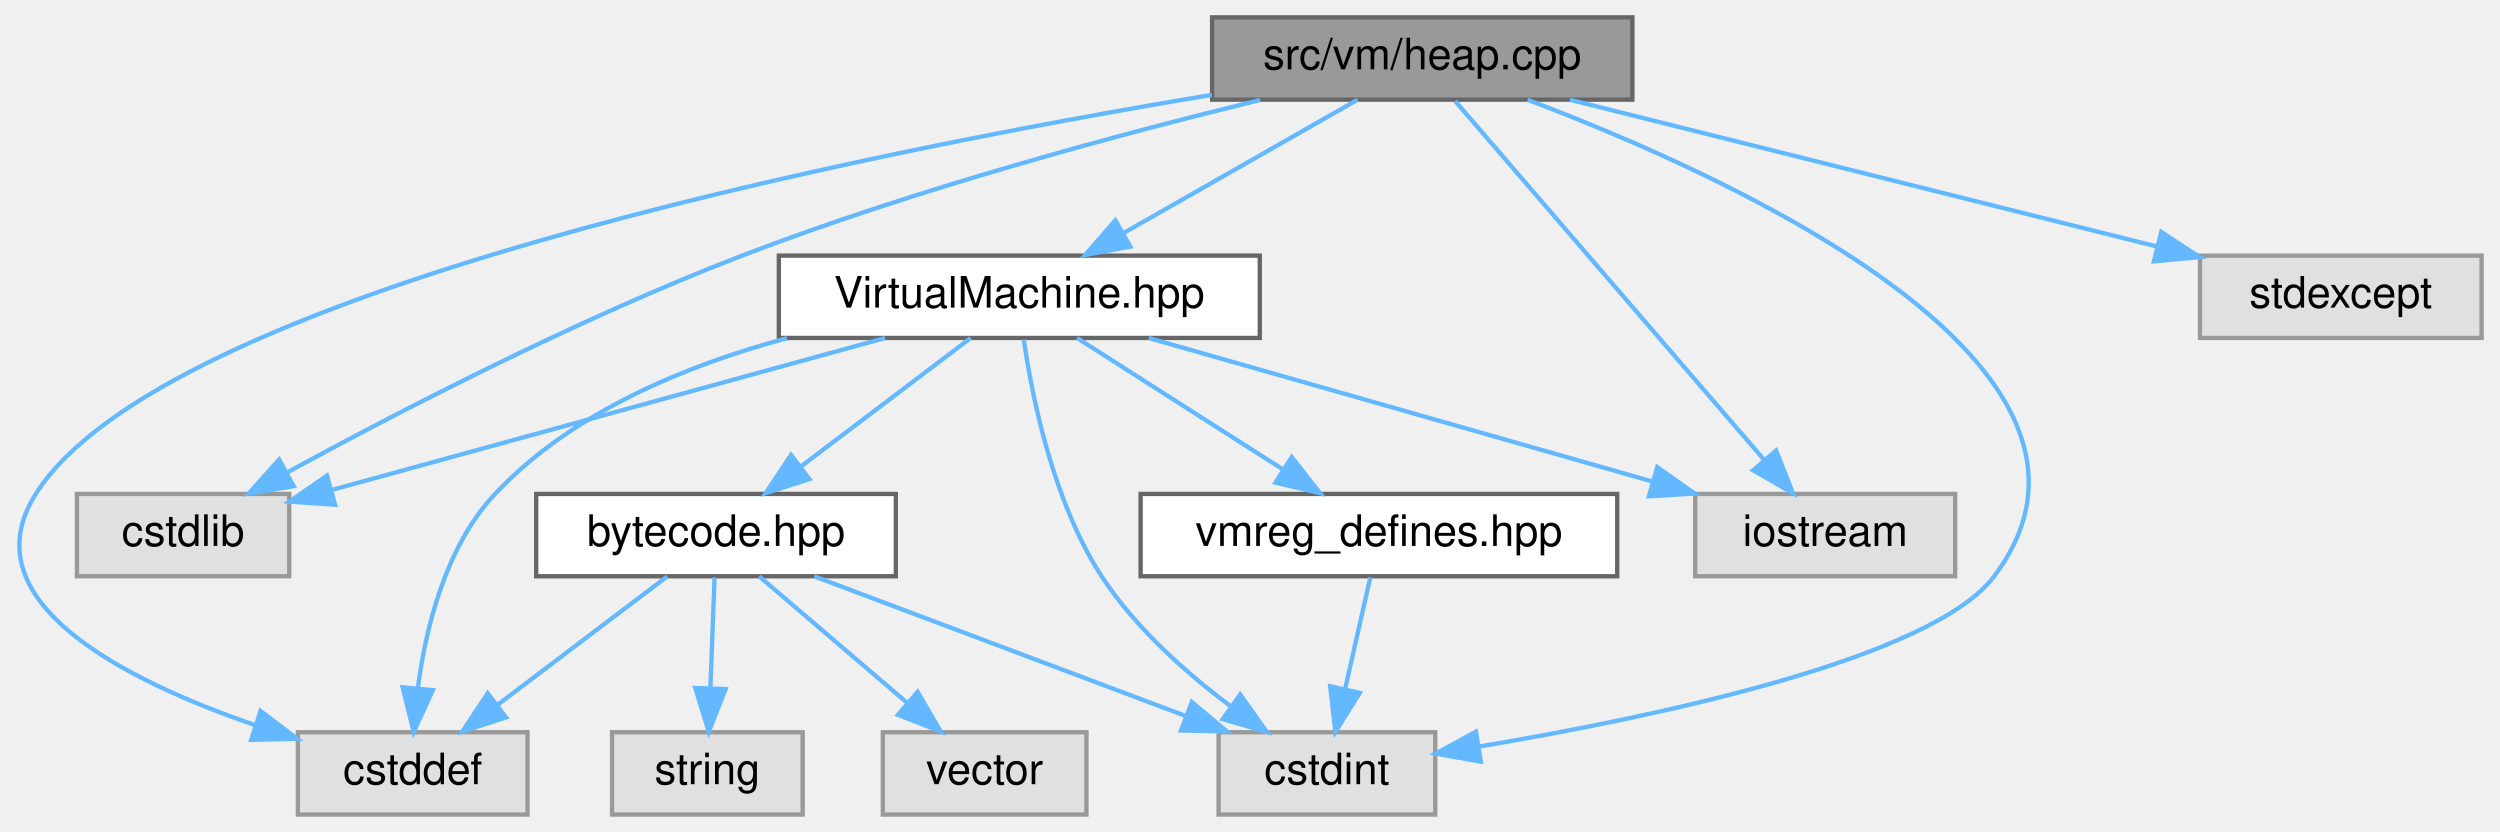
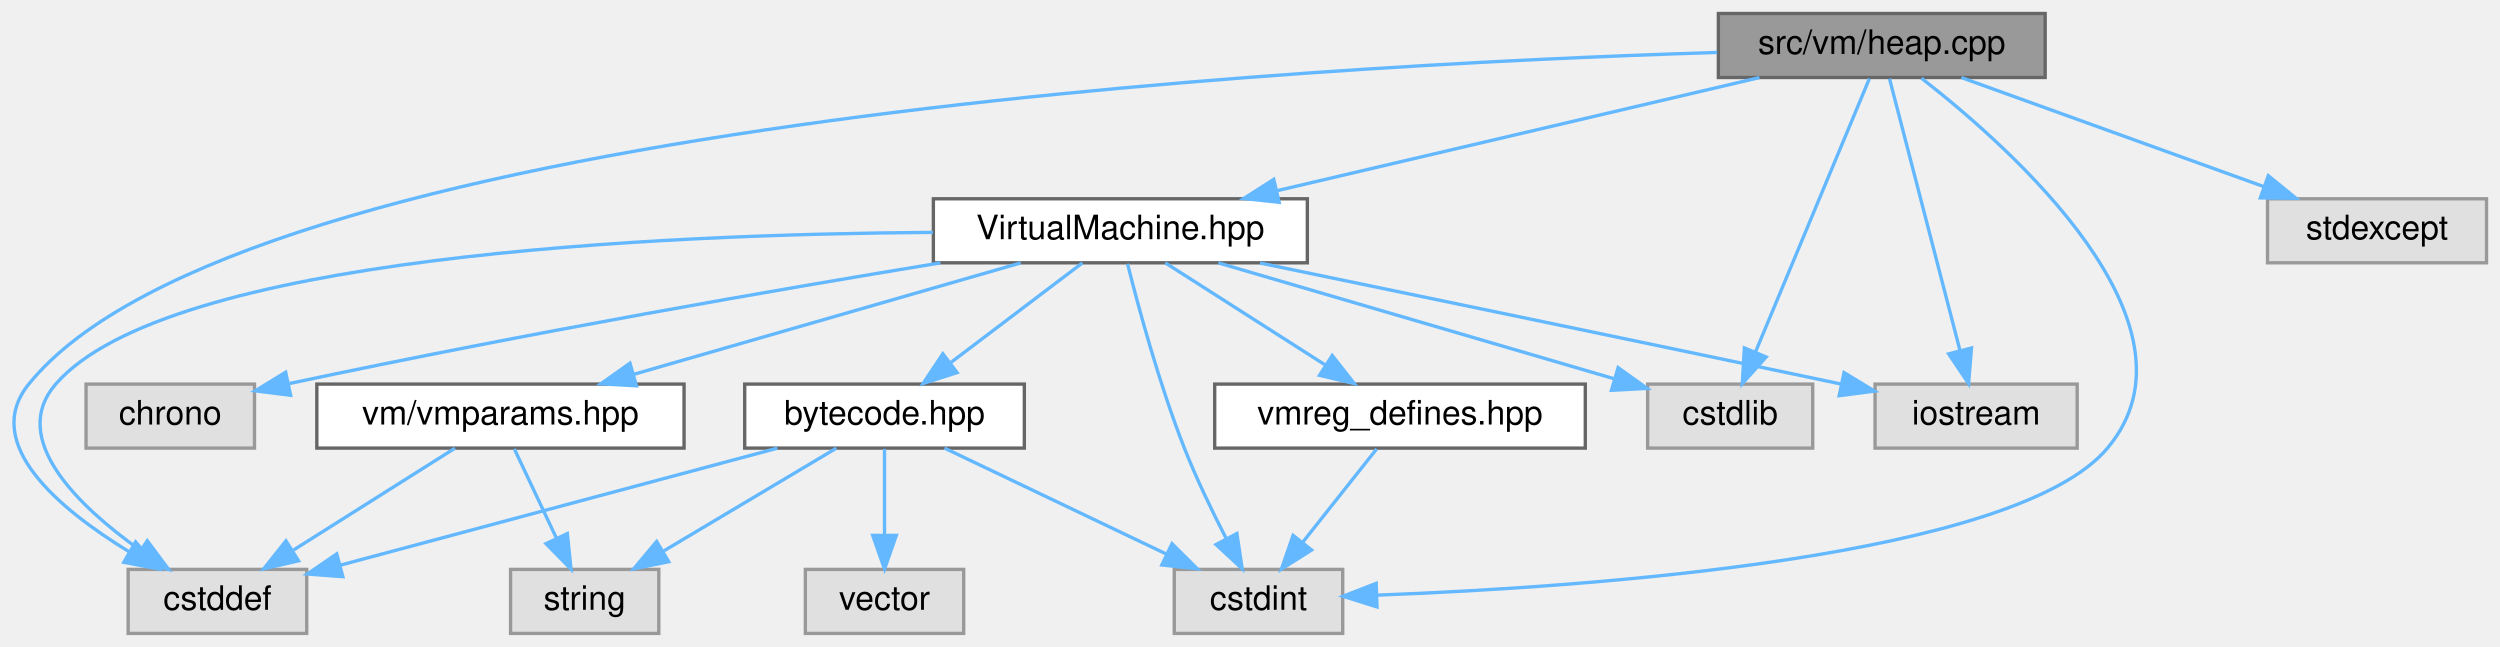
- <svg xmlns="http://www.w3.org/2000/svg" xmlns:xlink="http://www.w3.org/1999/xlink" width="577pt" height="192pt" viewBox="0.00 0.00 576.51 192.00">
+ <svg xmlns="http://www.w3.org/2000/svg" xmlns:xlink="http://www.w3.org/1999/xlink" width="742pt" height="192pt" viewBox="0.00 0.00 742.04 192.00">
  <g id="graph0" class="graph" transform="scale(1 1) rotate(0) translate(4 188)">
    <g id="Node000001" class="node">
      <g id="a_Node000001">
        <a xlink:title=" ">
-           <polygon fill="#999999" stroke="#666666" points="372.51,-184 275.51,-184 275.51,-165 372.51,-165 372.51,-184" />
-           <text text-anchor="middle" x="324.01" y="-172" font-family="Helvetica,sans-Serif" font-size="10.00">src/vm/heap.cpp</text>
+           <polygon fill="#999999" stroke="#666666" points="603.04,-184 506.04,-184 506.04,-165 603.04,-165 603.04,-184" />
+           <text text-anchor="middle" x="554.54" y="-172" font-family="Helvetica,sans-Serif" font-size="10.00">src/vm/heap.cpp</text>
        </a>
      </g>
    </g>
    <g id="Node000002" class="node">
      <g id="a_Node000002">
        <a xlink:href="VirtualMachine_8hpp.html" target="_top" xlink:title=" ">
-           <polygon fill="white" stroke="#666666" points="286.51,-129 175.51,-129 175.51,-110 286.51,-110 286.51,-129" />
-           <text text-anchor="middle" x="231.01" y="-117" font-family="Helvetica,sans-Serif" font-size="10.00">VirtualMachine.hpp</text>
+           <polygon fill="white" stroke="#666666" points="384.04,-129 273.04,-129 273.04,-110 384.04,-110 384.04,-129" />
+           <text text-anchor="middle" x="328.54" y="-117" font-family="Helvetica,sans-Serif" font-size="10.00">VirtualMachine.hpp</text>
        </a>
      </g>
    </g>
    <g id="edge1_Node000001_Node000002" class="edge">
      <g id="a_edge1_Node000001_Node000002">
        <a xlink:title=" ">
-           <path fill="none" stroke="#63b8ff" d="M309.07,-164.98C294.51,-156.69 272.14,-143.94 255.08,-134.22" />
-           <polygon fill="#63b8ff" stroke="#63b8ff" points="256.65,-131.08 246.23,-129.17 253.18,-137.16 256.65,-131.08" />
+           <path fill="none" stroke="#63b8ff" d="M518.23,-164.98C479.3,-155.86 417.38,-141.33 374.94,-131.38" />
+           <polygon fill="#63b8ff" stroke="#63b8ff" points="375.67,-127.96 365.14,-129.08 374.07,-134.77 375.67,-127.96" />
+         </a>
+       </g>
+     </g>
+     <g id="Node000004" class="node">
+       <g id="a_Node000004">
+         <a xlink:title=" ">
+           <polygon fill="#e0e0e0" stroke="#999999" points="87.04,-19 34.04,-19 34.04,0 87.04,0 87.04,-19" />
+           <text text-anchor="middle" x="60.54" y="-7" font-family="Helvetica,sans-Serif" font-size="10.00">cstddef</text>
+         </a>
+       </g>
+     </g>
+     <g id="edge17_Node000001_Node000004" class="edge">
+       <g id="a_edge17_Node000001_Node000004">
+         <a xlink:title=" ">
+           <path fill="none" stroke="#63b8ff" d="M505.66,-172.44C382.94,-168.64 67.22,-151.38 4.54,-74 -9.72,-56.39 13.51,-36.96 34.24,-24.29" />
+           <polygon fill="#63b8ff" stroke="#63b8ff" points="36.25,-27.17 43.16,-19.13 32.75,-21.11 36.25,-27.17" />
+         </a>
+       </g>
+     </g>
+     <g id="Node000005" class="node">
+       <g id="a_Node000005">
+         <a xlink:title=" ">
+           <polygon fill="#e0e0e0" stroke="#999999" points="394.54,-19 344.54,-19 344.54,0 394.54,0 394.54,-19" />
+           <text text-anchor="middle" x="369.54" y="-7" font-family="Helvetica,sans-Serif" font-size="10.00">cstdint</text>
+         </a>
+       </g>
+     </g>
+     <g id="edge18_Node000001_Node000005" class="edge">
+       <g id="a_edge18_Node000001_Node000005">
+         <a xlink:title=" ">
+           <path fill="none" stroke="#63b8ff" d="M566.32,-164.79C592.77,-144.21 652.22,-91.57 621.54,-55 594.28,-22.5 467.48,-13.73 404.8,-11.36" />
+           <polygon fill="#63b8ff" stroke="#63b8ff" points="404.71,-7.86 394.6,-11.02 404.47,-14.86 404.71,-7.86" />
+         </a>
+       </g>
+     </g>
+     <g id="Node000006" class="node">
+       <g id="a_Node000006">
+         <a xlink:title=" ">
+           <polygon fill="#e0e0e0" stroke="#999999" points="534.04,-74 485.04,-74 485.04,-55 534.04,-55 534.04,-74" />
+           <text text-anchor="middle" x="509.54" y="-62" font-family="Helvetica,sans-Serif" font-size="10.00">cstdlib</text>
+         </a>
+       </g>
+     </g>
+     <g id="edge19_Node000001_Node000006" class="edge">
+       <g id="a_edge19_Node000001_Node000006">
+         <a xlink:title=" ">
+           <path fill="none" stroke="#63b8ff" d="M550.86,-164.66C543.5,-147.01 526.87,-107.09 517.1,-83.64" />
+           <polygon fill="#63b8ff" stroke="#63b8ff" points="520.23,-82.04 513.15,-74.16 513.76,-84.74 520.23,-82.04" />
+         </a>
+       </g>
+     </g>
+     <g id="Node000007" class="node">
+       <g id="a_Node000007">
+         <a xlink:title=" ">
+           <polygon fill="#e0e0e0" stroke="#999999" points="612.54,-74 552.54,-74 552.54,-55 612.54,-55 612.54,-74" />
+           <text text-anchor="middle" x="582.54" y="-62" font-family="Helvetica,sans-Serif" font-size="10.00">iostream</text>
+         </a>
+       </g>
+     </g>
+     <g id="edge20_Node000001_Node000007" class="edge">
+       <g id="a_edge20_Node000001_Node000007">
+         <a xlink:title=" ">
+           <path fill="none" stroke="#63b8ff" d="M556.83,-164.66C561.39,-147.09 571.67,-107.45 577.76,-83.95" />
+           <polygon fill="#63b8ff" stroke="#63b8ff" points="581.17,-84.72 580.3,-74.16 574.4,-82.96 581.17,-84.72" />
+         </a>
+       </g>
+     </g>
+     <g id="Node000013" class="node">
+       <g id="a_Node000013">
+         <a xlink:title=" ">
+           <polygon fill="#e0e0e0" stroke="#999999" points="734.04,-129 669.04,-129 669.04,-110 734.04,-110 734.04,-129" />
+           <text text-anchor="middle" x="701.54" y="-117" font-family="Helvetica,sans-Serif" font-size="10.00">stdexcept</text>
+         </a>
+       </g>
+     </g>
+     <g id="edge21_Node000001_Node000013" class="edge">
+       <g id="a_edge21_Node000001_Node000013">
+         <a xlink:title=" ">
+           <path fill="none" stroke="#63b8ff" d="M578.16,-164.98C602.45,-156.23 640.49,-142.51 667.91,-132.62" />
+           <polygon fill="#63b8ff" stroke="#63b8ff" points="669.27,-135.85 677.49,-129.17 666.9,-129.27 669.27,-135.85" />
        </a>
      </g>
    </g>
    <g id="Node000003" class="node">
      <g id="a_Node000003">
        <a xlink:title=" ">
-           <polygon fill="#e0e0e0" stroke="#999999" points="117.51,-19 64.51,-19 64.51,0 117.51,0 117.51,-19" />
-           <text text-anchor="middle" x="91.01" y="-7" font-family="Helvetica,sans-Serif" font-size="10.00">cstddef</text>
-         </a>
-       </g>
-     </g>
-     <g id="edge13_Node000001_Node000003" class="edge">
-       <g id="a_edge13_Node000001_Node000003">
-         <a xlink:title=" ">
-           <path fill="none" stroke="#63b8ff" d="M275.44,-166.11C193.39,-152.47 33.36,-120.4 4.01,-74 -11.64,-49.26 24.39,-31.03 54.74,-20.6" />
-           <polygon fill="#63b8ff" stroke="#63b8ff" points="55.89,-23.91 64.33,-17.49 53.73,-17.25 55.89,-23.91" />
-         </a>
-       </g>
-     </g>
-     <g id="Node000004" class="node">
-       <g id="a_Node000004">
-         <a xlink:title=" ">
-           <polygon fill="#e0e0e0" stroke="#999999" points="327.01,-19 277.01,-19 277.01,0 327.01,0 327.01,-19" />
-           <text text-anchor="middle" x="302.01" y="-7" font-family="Helvetica,sans-Serif" font-size="10.00">cstdint</text>
-         </a>
-       </g>
-     </g>
-     <g id="edge14_Node000001_Node000004" class="edge">
-       <g id="a_edge14_Node000001_Node000004">
-         <a xlink:title=" ">
-           <path fill="none" stroke="#63b8ff" d="M348.34,-164.97C395.64,-147.08 492.29,-103.24 456.01,-55 441.74,-36.02 378.07,-22.57 337.2,-15.71" />
-           <polygon fill="#63b8ff" stroke="#63b8ff" points="337.52,-12.22 327.09,-14.07 336.4,-19.13 337.52,-12.22" />
-         </a>
-       </g>
-     </g>
-     <g id="Node000005" class="node">
-       <g id="a_Node000005">
-         <a xlink:title=" ">
-           <polygon fill="#e0e0e0" stroke="#999999" points="62.51,-74 13.51,-74 13.51,-55 62.51,-55 62.51,-74" />
-           <text text-anchor="middle" x="38.01" y="-62" font-family="Helvetica,sans-Serif" font-size="10.00">cstdlib</text>
-         </a>
-       </g>
-     </g>
-     <g id="edge15_Node000001_Node000005" class="edge">
-       <g id="a_edge15_Node000001_Node000005">
-         <a xlink:title=" ">
-           <path fill="none" stroke="#63b8ff" d="M286.6,-164.93C254.39,-157.07 206.95,-144.34 167.01,-129 129.2,-114.47 87.49,-92.85 62.02,-78.96" />
-           <polygon fill="#63b8ff" stroke="#63b8ff" points="63.54,-75.8 53.1,-74.05 60.17,-81.94 63.54,-75.8" />
-         </a>
-       </g>
-     </g>
-     <g id="Node000006" class="node">
-       <g id="a_Node000006">
-         <a xlink:title=" ">
-           <polygon fill="#e0e0e0" stroke="#999999" points="447.01,-74 387.01,-74 387.01,-55 447.01,-55 447.01,-74" />
-           <text text-anchor="middle" x="417.01" y="-62" font-family="Helvetica,sans-Serif" font-size="10.00">iostream</text>
-         </a>
-       </g>
-     </g>
-     <g id="edge16_Node000001_Node000006" class="edge">
-       <g id="a_edge16_Node000001_Node000006">
-         <a xlink:title=" ">
-           <path fill="none" stroke="#63b8ff" d="M331.62,-164.66C347.23,-146.54 383.07,-104.91 403,-81.77" />
-           <polygon fill="#63b8ff" stroke="#63b8ff" points="405.68,-84.02 409.56,-74.16 400.38,-79.45 405.68,-84.02" />
+           <polygon fill="#e0e0e0" stroke="#999999" points="71.54,-74 21.54,-74 21.54,-55 71.54,-55 71.54,-74" />
+           <text text-anchor="middle" x="46.54" y="-62" font-family="Helvetica,sans-Serif" font-size="10.00">chrono</text>
+         </a>
+       </g>
+     </g>
+     <g id="edge2_Node000002_Node000003" class="edge">
+       <g id="a_edge2_Node000002_Node000003">
+         <a xlink:title=" ">
+           <path fill="none" stroke="#63b8ff" d="M275.12,-109.98C227.02,-102.08 154.17,-89.5 81.93,-74.18" />
+           <polygon fill="#63b8ff" stroke="#63b8ff" points="82.26,-70.67 71.75,-72 80.79,-77.52 82.26,-70.67" />
+         </a>
+       </g>
+     </g>
+     <g id="edge3_Node000002_Node000004" class="edge">
+       <g id="a_edge3_Node000002_Node000004">
+         <a xlink:title=" ">
+           <path fill="none" stroke="#63b8ff" d="M272.88,-119.03C191.38,-118.49 45.61,-112.05 12.54,-74 -1.55,-57.79 19.15,-37.86 37.6,-24.7" />
+           <polygon fill="#63b8ff" stroke="#63b8ff" points="39.72,-27.5 46.05,-19 35.8,-21.7 39.72,-27.5" />
+         </a>
+       </g>
+     </g>
+     <g id="edge4_Node000002_Node000005" class="edge">
+       <g id="a_edge4_Node000002_Node000005">
+         <a xlink:title=" ">
+           <path fill="none" stroke="#63b8ff" d="M330.67,-109.72C333.78,-97.31 340.04,-74.06 347.54,-55 351.09,-45.98 355.77,-36.29 359.9,-28.27" />
+           <polygon fill="#63b8ff" stroke="#63b8ff" points="363.13,-29.64 364.71,-19.17 356.94,-26.37 363.13,-29.64" />
+         </a>
+       </g>
+     </g>
+     <g id="edge5_Node000002_Node000006" class="edge">
+       <g id="a_edge5_Node000002_Node000006">
+         <a xlink:title=" ">
+           <path fill="none" stroke="#63b8ff" d="M357.62,-109.98C389.59,-100.62 440.92,-85.59 474.93,-75.63" />
+           <polygon fill="#63b8ff" stroke="#63b8ff" points="476.28,-78.89 484.89,-72.72 474.31,-72.17 476.28,-78.89" />
+         </a>
+       </g>
+     </g>
+     <g id="edge6_Node000002_Node000007" class="edge">
+       <g id="a_edge6_Node000002_Node000007">
+         <a xlink:title=" ">
+           <path fill="none" stroke="#63b8ff" d="M369.98,-109.94C413.09,-101.02 482.57,-86.61 542.54,-74 542.64,-73.98 542.74,-73.96 542.84,-73.94" />
+           <polygon fill="#63b8ff" stroke="#63b8ff" points="543.34,-77.41 552.4,-71.92 541.9,-70.56 543.34,-77.41" />
+         </a>
+       </g>
+     </g>
+     <g id="Node000008" class="node">
+       <g id="a_Node000008">
+         <a xlink:href="bytecode_8hpp.html" target="_top" xlink:title=" ">
+           <polygon fill="white" stroke="#666666" points="300.04,-74 217.04,-74 217.04,-55 300.04,-55 300.04,-74" />
+           <text text-anchor="middle" x="258.54" y="-62" font-family="Helvetica,sans-Serif" font-size="10.00">bytecode.hpp</text>
+         </a>
+       </g>
+     </g>
+     <g id="edge7_Node000002_Node000008" class="edge">
+       <g id="a_edge7_Node000002_Node000008">
+         <a xlink:title=" ">
+           <path fill="none" stroke="#63b8ff" d="M317.29,-109.98C306.74,-102 290.74,-89.88 278.1,-80.31" />
+           <polygon fill="#63b8ff" stroke="#63b8ff" points="280.08,-77.42 269.99,-74.17 275.85,-83 280.08,-77.42" />
        </a>
      </g>
    </g>
    <g id="Node000011" class="node">
      <g id="a_Node000011">
-         <a xlink:title=" ">
-           <polygon fill="#e0e0e0" stroke="#999999" points="568.51,-129 503.51,-129 503.51,-110 568.51,-110 568.51,-129" />
-           <text text-anchor="middle" x="536.01" y="-117" font-family="Helvetica,sans-Serif" font-size="10.00">stdexcept</text>
-         </a>
-       </g>
-     </g>
-     <g id="edge17_Node000001_Node000011" class="edge">
-       <g id="a_edge17_Node000001_Node000011">
-         <a xlink:title=" ">
-           <path fill="none" stroke="#63b8ff" d="M358.07,-164.98C394.9,-155.78 453.65,-141.09 493.48,-131.13" />
-           <polygon fill="#63b8ff" stroke="#63b8ff" points="494.57,-134.47 503.43,-128.65 492.88,-127.68 494.57,-134.47" />
-         </a>
-       </g>
-     </g>
-     <g id="edge2_Node000002_Node000003" class="edge">
-       <g id="a_edge2_Node000002_Node000003">
-         <a xlink:title=" ">
-           <path fill="none" stroke="#63b8ff" d="M177.37,-109.94C153.85,-103.64 127.64,-92.75 110.01,-74 98.57,-61.83 93.99,-43.04 92.18,-29.05" />
-           <polygon fill="#63b8ff" stroke="#63b8ff" points="95.66,-28.71 91.23,-19.08 88.69,-29.37 95.66,-28.71" />
-         </a>
-       </g>
-     </g>
-     <g id="edge3_Node000002_Node000004" class="edge">
-       <g id="a_edge3_Node000002_Node000004">
-         <a xlink:title=" ">
-           <path fill="none" stroke="#63b8ff" d="M232.05,-109.62C233.91,-96.7 238.72,-72.36 250.01,-55 257.71,-43.17 269.45,-32.74 279.83,-24.96" />
-           <polygon fill="#63b8ff" stroke="#63b8ff" points="281.99,-27.72 288.12,-19.07 277.94,-22.01 281.99,-27.72" />
-         </a>
-       </g>
-     </g>
-     <g id="edge4_Node000002_Node000005" class="edge">
-       <g id="a_edge4_Node000002_Node000005">
-         <a xlink:title=" ">
-           <path fill="none" stroke="#63b8ff" d="M200,-109.98C165.19,-100.42 108.83,-84.95 72.61,-75" />
-           <polygon fill="#63b8ff" stroke="#63b8ff" points="73.08,-71.5 62.52,-72.23 71.23,-78.25 73.08,-71.5" />
-         </a>
-       </g>
-     </g>
-     <g id="edge5_Node000002_Node000006" class="edge">
-       <g id="a_edge5_Node000002_Node000006">
-         <a xlink:title=" ">
-           <path fill="none" stroke="#63b8ff" d="M260.9,-109.98C292.39,-101.01 342.18,-86.82 377.04,-76.89" />
-           <polygon fill="#63b8ff" stroke="#63b8ff" points="378.24,-80.19 386.89,-74.08 376.32,-73.46 378.24,-80.19" />
-         </a>
-       </g>
-     </g>
-     <g id="Node000007" class="node">
-       <g id="a_Node000007">
-         <a xlink:href="bytecode_8hpp.html" target="_top" xlink:title=" ">
-           <polygon fill="white" stroke="#666666" points="202.51,-74 119.51,-74 119.51,-55 202.51,-55 202.51,-74" />
-           <text text-anchor="middle" x="161.01" y="-62" font-family="Helvetica,sans-Serif" font-size="10.00">bytecode.hpp</text>
-         </a>
-       </g>
-     </g>
-     <g id="edge6_Node000002_Node000007" class="edge">
-       <g id="a_edge6_Node000002_Node000007">
-         <a xlink:title=" ">
-           <path fill="none" stroke="#63b8ff" d="M219.77,-109.98C209.21,-102 193.21,-89.88 180.57,-80.31" />
-           <polygon fill="#63b8ff" stroke="#63b8ff" points="182.55,-77.42 172.46,-74.17 178.32,-83 182.55,-77.42" />
+         <a xlink:href="vmparams_8hpp.html" target="_top" xlink:title=" ">
+           <polygon fill="white" stroke="#666666" points="199.04,-74 90.04,-74 90.04,-55 199.04,-55 199.04,-74" />
+           <text text-anchor="middle" x="144.54" y="-62" font-family="Helvetica,sans-Serif" font-size="10.00">vm/vmparams.hpp</text>
+         </a>
+       </g>
+     </g>
+     <g id="edge12_Node000002_Node000011" class="edge">
+       <g id="a_edge12_Node000002_Node000011">
+         <a xlink:title=" ">
+           <path fill="none" stroke="#63b8ff" d="M298.98,-109.98C267.82,-101.01 218.57,-86.82 184.08,-76.89" />
+           <polygon fill="#63b8ff" stroke="#63b8ff" points="184.91,-73.49 174.34,-74.08 182.98,-80.21 184.91,-73.49" />
+         </a>
+       </g>
+     </g>
+     <g id="Node000012" class="node">
+       <g id="a_Node000012">
+         <a xlink:href="vmreg__defines_8hpp.html" target="_top" xlink:title=" ">
+           <polygon fill="white" stroke="#666666" points="466.54,-74 356.54,-74 356.54,-55 466.54,-55 466.54,-74" />
+           <text text-anchor="middle" x="411.54" y="-62" font-family="Helvetica,sans-Serif" font-size="10.00">vmreg_defines.hpp</text>
+         </a>
+       </g>
+     </g>
+     <g id="edge15_Node000002_Node000012" class="edge">
+       <g id="a_edge15_Node000002_Node000012">
+         <a xlink:title=" ">
+           <path fill="none" stroke="#63b8ff" d="M341.88,-109.98C354.63,-101.84 374.09,-89.41 389.21,-79.76" />
+           <polygon fill="#63b8ff" stroke="#63b8ff" points="391.42,-82.5 397.96,-74.17 387.65,-76.6 391.42,-82.5" />
+         </a>
+       </g>
+     </g>
+     <g id="edge9_Node000008_Node000004" class="edge">
+       <g id="a_edge9_Node000008_Node000004">
+         <a xlink:title=" ">
+           <path fill="none" stroke="#63b8ff" d="M226.73,-54.98C191.36,-45.52 134.32,-30.25 97.12,-20.29" />
+           <polygon fill="#63b8ff" stroke="#63b8ff" points="97.76,-16.84 87.2,-17.63 95.95,-23.6 97.76,-16.84" />
+         </a>
+       </g>
+     </g>
+     <g id="edge8_Node000008_Node000005" class="edge">
+       <g id="a_edge8_Node000008_Node000005">
+         <a xlink:title=" ">
+           <path fill="none" stroke="#63b8ff" d="M276.37,-54.98C294.15,-46.5 321.69,-33.35 342.22,-23.54" />
+           <polygon fill="#63b8ff" stroke="#63b8ff" points="343.87,-26.64 351.38,-19.17 340.85,-20.32 343.87,-26.64" />
+         </a>
+       </g>
+     </g>
+     <g id="Node000009" class="node">
+       <g id="a_Node000009">
+         <a xlink:title=" ">
+           <polygon fill="#e0e0e0" stroke="#999999" points="191.54,-19 147.54,-19 147.54,0 191.54,0 191.54,-19" />
+           <text text-anchor="middle" x="169.54" y="-7" font-family="Helvetica,sans-Serif" font-size="10.00">string</text>
+         </a>
+       </g>
+     </g>
+     <g id="edge10_Node000008_Node000009" class="edge">
+       <g id="a_edge10_Node000008_Node000009">
+         <a xlink:title=" ">
+           <path fill="none" stroke="#63b8ff" d="M244.24,-54.98C230.44,-46.77 209.3,-34.18 193.03,-24.49" />
+           <polygon fill="#63b8ff" stroke="#63b8ff" points="194.48,-21.28 184.1,-19.17 190.9,-27.29 194.48,-21.28" />
        </a>
      </g>
    </g>
    <g id="Node000010" class="node">
      <g id="a_Node000010">
-         <a xlink:href="vmreg__defines_8hpp.html" target="_top" xlink:title=" ">
-           <polygon fill="white" stroke="#666666" points="369.01,-74 259.01,-74 259.01,-55 369.01,-55 369.01,-74" />
-           <text text-anchor="middle" x="314.01" y="-62" font-family="Helvetica,sans-Serif" font-size="10.00">vmreg_defines.hpp</text>
-         </a>
-       </g>
-     </g>
-     <g id="edge11_Node000002_Node000010" class="edge">
-       <g id="a_edge11_Node000002_Node000010">
-         <a xlink:title=" ">
-           <path fill="none" stroke="#63b8ff" d="M244.35,-109.98C257.1,-101.84 276.56,-89.41 291.68,-79.76" />
-           <polygon fill="#63b8ff" stroke="#63b8ff" points="293.89,-82.5 300.43,-74.17 290.12,-76.6 293.89,-82.5" />
-         </a>
-       </g>
-     </g>
-     <g id="edge8_Node000007_Node000003" class="edge">
-       <g id="a_edge8_Node000007_Node000003">
-         <a xlink:title=" ">
-           <path fill="none" stroke="#63b8ff" d="M149.77,-54.98C139.21,-47 123.21,-34.88 110.57,-25.31" />
-           <polygon fill="#63b8ff" stroke="#63b8ff" points="112.55,-22.42 102.46,-19.17 108.32,-28 112.55,-22.42" />
-         </a>
-       </g>
-     </g>
-     <g id="edge7_Node000007_Node000004" class="edge">
-       <g id="a_edge7_Node000007_Node000004">
-         <a xlink:title=" ">
-           <path fill="none" stroke="#63b8ff" d="M183.67,-54.98C206.86,-46.27 243.13,-32.63 269.41,-22.75" />
-           <polygon fill="#63b8ff" stroke="#63b8ff" points="270.82,-25.97 278.95,-19.17 268.35,-19.41 270.82,-25.97" />
-         </a>
-       </g>
-     </g>
-     <g id="Node000008" class="node">
-       <g id="a_Node000008">
-         <a xlink:title=" ">
-           <polygon fill="#e0e0e0" stroke="#999999" points="181.01,-19 137.01,-19 137.01,0 181.01,0 181.01,-19" />
-           <text text-anchor="middle" x="159.01" y="-7" font-family="Helvetica,sans-Serif" font-size="10.00">string</text>
-         </a>
-       </g>
-     </g>
-     <g id="edge9_Node000007_Node000008" class="edge">
-       <g id="a_edge9_Node000007_Node000008">
-         <a xlink:title=" ">
-           <path fill="none" stroke="#63b8ff" d="M160.68,-54.75C160.42,-47.8 160.04,-37.85 159.71,-29.13" />
-           <polygon fill="#63b8ff" stroke="#63b8ff" points="163.21,-28.95 159.34,-19.09 156.22,-29.21 163.21,-28.95" />
-         </a>
-       </g>
-     </g>
-     <g id="Node000009" class="node">
-       <g id="a_Node000009">
-         <a xlink:title=" ">
-           <polygon fill="#e0e0e0" stroke="#999999" points="246.51,-19 199.51,-19 199.51,0 246.51,0 246.51,-19" />
-           <text text-anchor="middle" x="223.01" y="-7" font-family="Helvetica,sans-Serif" font-size="10.00">vector</text>
-         </a>
-       </g>
-     </g>
-     <g id="edge10_Node000007_Node000009" class="edge">
-       <g id="a_edge10_Node000007_Node000009">
-         <a xlink:title=" ">
-           <path fill="none" stroke="#63b8ff" d="M170.97,-54.98C180.14,-47.15 193.95,-35.34 205.04,-25.86" />
-           <polygon fill="#63b8ff" stroke="#63b8ff" points="207.54,-28.33 212.87,-19.17 202.99,-23.01 207.54,-28.33" />
-         </a>
-       </g>
-     </g>
-     <g id="edge12_Node000010_Node000004" class="edge">
-       <g id="a_edge12_Node000010_Node000004">
-         <a xlink:title=" ">
-           <path fill="none" stroke="#63b8ff" d="M312.03,-54.75C310.44,-47.72 308.15,-37.62 306.17,-28.84" />
-           <polygon fill="#63b8ff" stroke="#63b8ff" points="309.58,-28.07 303.96,-19.09 302.75,-29.62 309.58,-28.07" />
+         <a xlink:title=" ">
+           <polygon fill="#e0e0e0" stroke="#999999" points="282.04,-19 235.04,-19 235.04,0 282.04,0 282.04,-19" />
+           <text text-anchor="middle" x="258.54" y="-7" font-family="Helvetica,sans-Serif" font-size="10.00">vector</text>
+         </a>
+       </g>
+     </g>
+     <g id="edge11_Node000008_Node000010" class="edge">
+       <g id="a_edge11_Node000008_Node000010">
+         <a xlink:title=" ">
+           <path fill="none" stroke="#63b8ff" d="M258.54,-54.75C258.54,-47.8 258.54,-37.85 258.54,-29.13" />
+           <polygon fill="#63b8ff" stroke="#63b8ff" points="262.04,-29.09 258.54,-19.09 255.04,-29.09 262.04,-29.09" />
+         </a>
+       </g>
+     </g>
+     <g id="edge13_Node000011_Node000004" class="edge">
+       <g id="a_edge13_Node000011_Node000004">
+         <a xlink:title=" ">
+           <path fill="none" stroke="#63b8ff" d="M131.04,-54.98C118.14,-46.84 98.44,-34.41 83.14,-24.76" />
+           <polygon fill="#63b8ff" stroke="#63b8ff" points="84.61,-21.55 74.28,-19.17 80.87,-27.47 84.61,-21.55" />
+         </a>
+       </g>
+     </g>
+     <g id="edge14_Node000011_Node000009" class="edge">
+       <g id="a_edge14_Node000011_Node000009">
+         <a xlink:title=" ">
+           <path fill="none" stroke="#63b8ff" d="M148.67,-54.75C152.05,-47.57 156.96,-37.18 161.16,-28.27" />
+           <polygon fill="#63b8ff" stroke="#63b8ff" points="164.39,-29.63 165.49,-19.09 158.06,-26.64 164.39,-29.63" />
+         </a>
+       </g>
+     </g>
+     <g id="edge16_Node000012_Node000005" class="edge">
+       <g id="a_edge16_Node000012_Node000005">
+         <a xlink:title=" ">
+           <path fill="none" stroke="#63b8ff" d="M404.61,-54.75C398.67,-47.26 389.97,-36.28 382.72,-27.13" />
+           <polygon fill="#63b8ff" stroke="#63b8ff" points="385.3,-24.75 376.35,-19.09 379.81,-29.1 385.3,-24.75" />
        </a>
      </g>
    </g>
  </g>
</svg>
